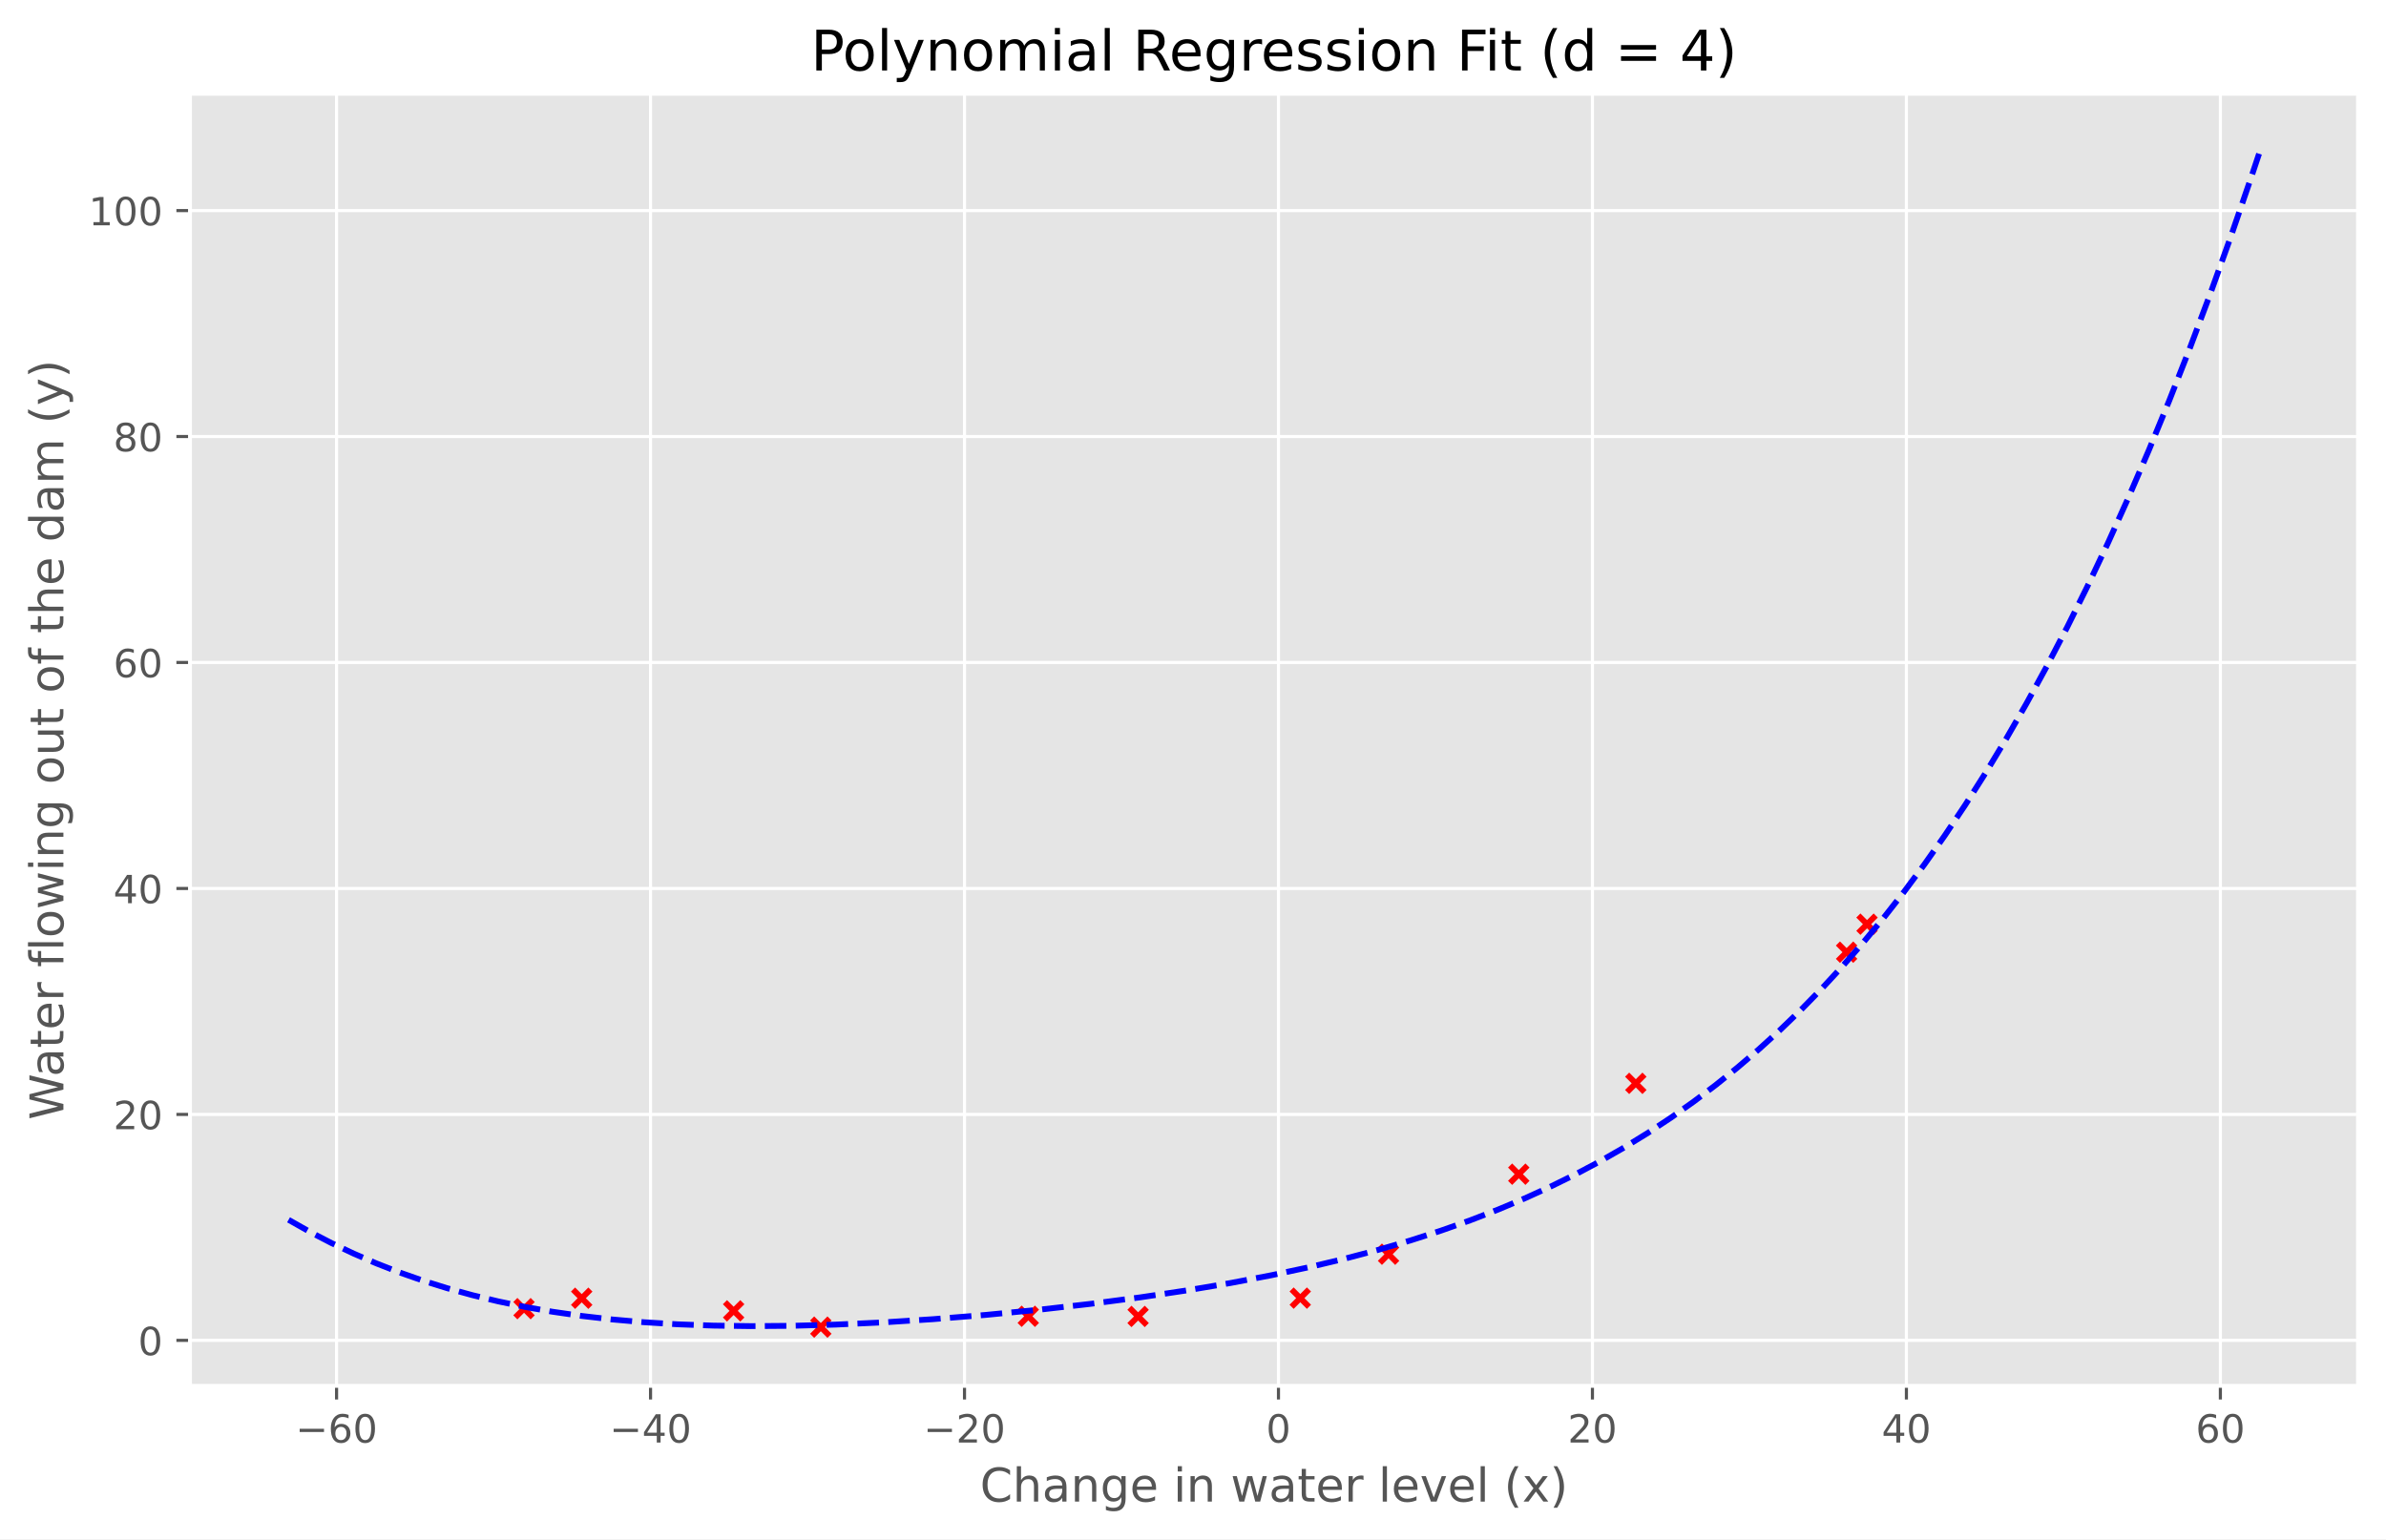
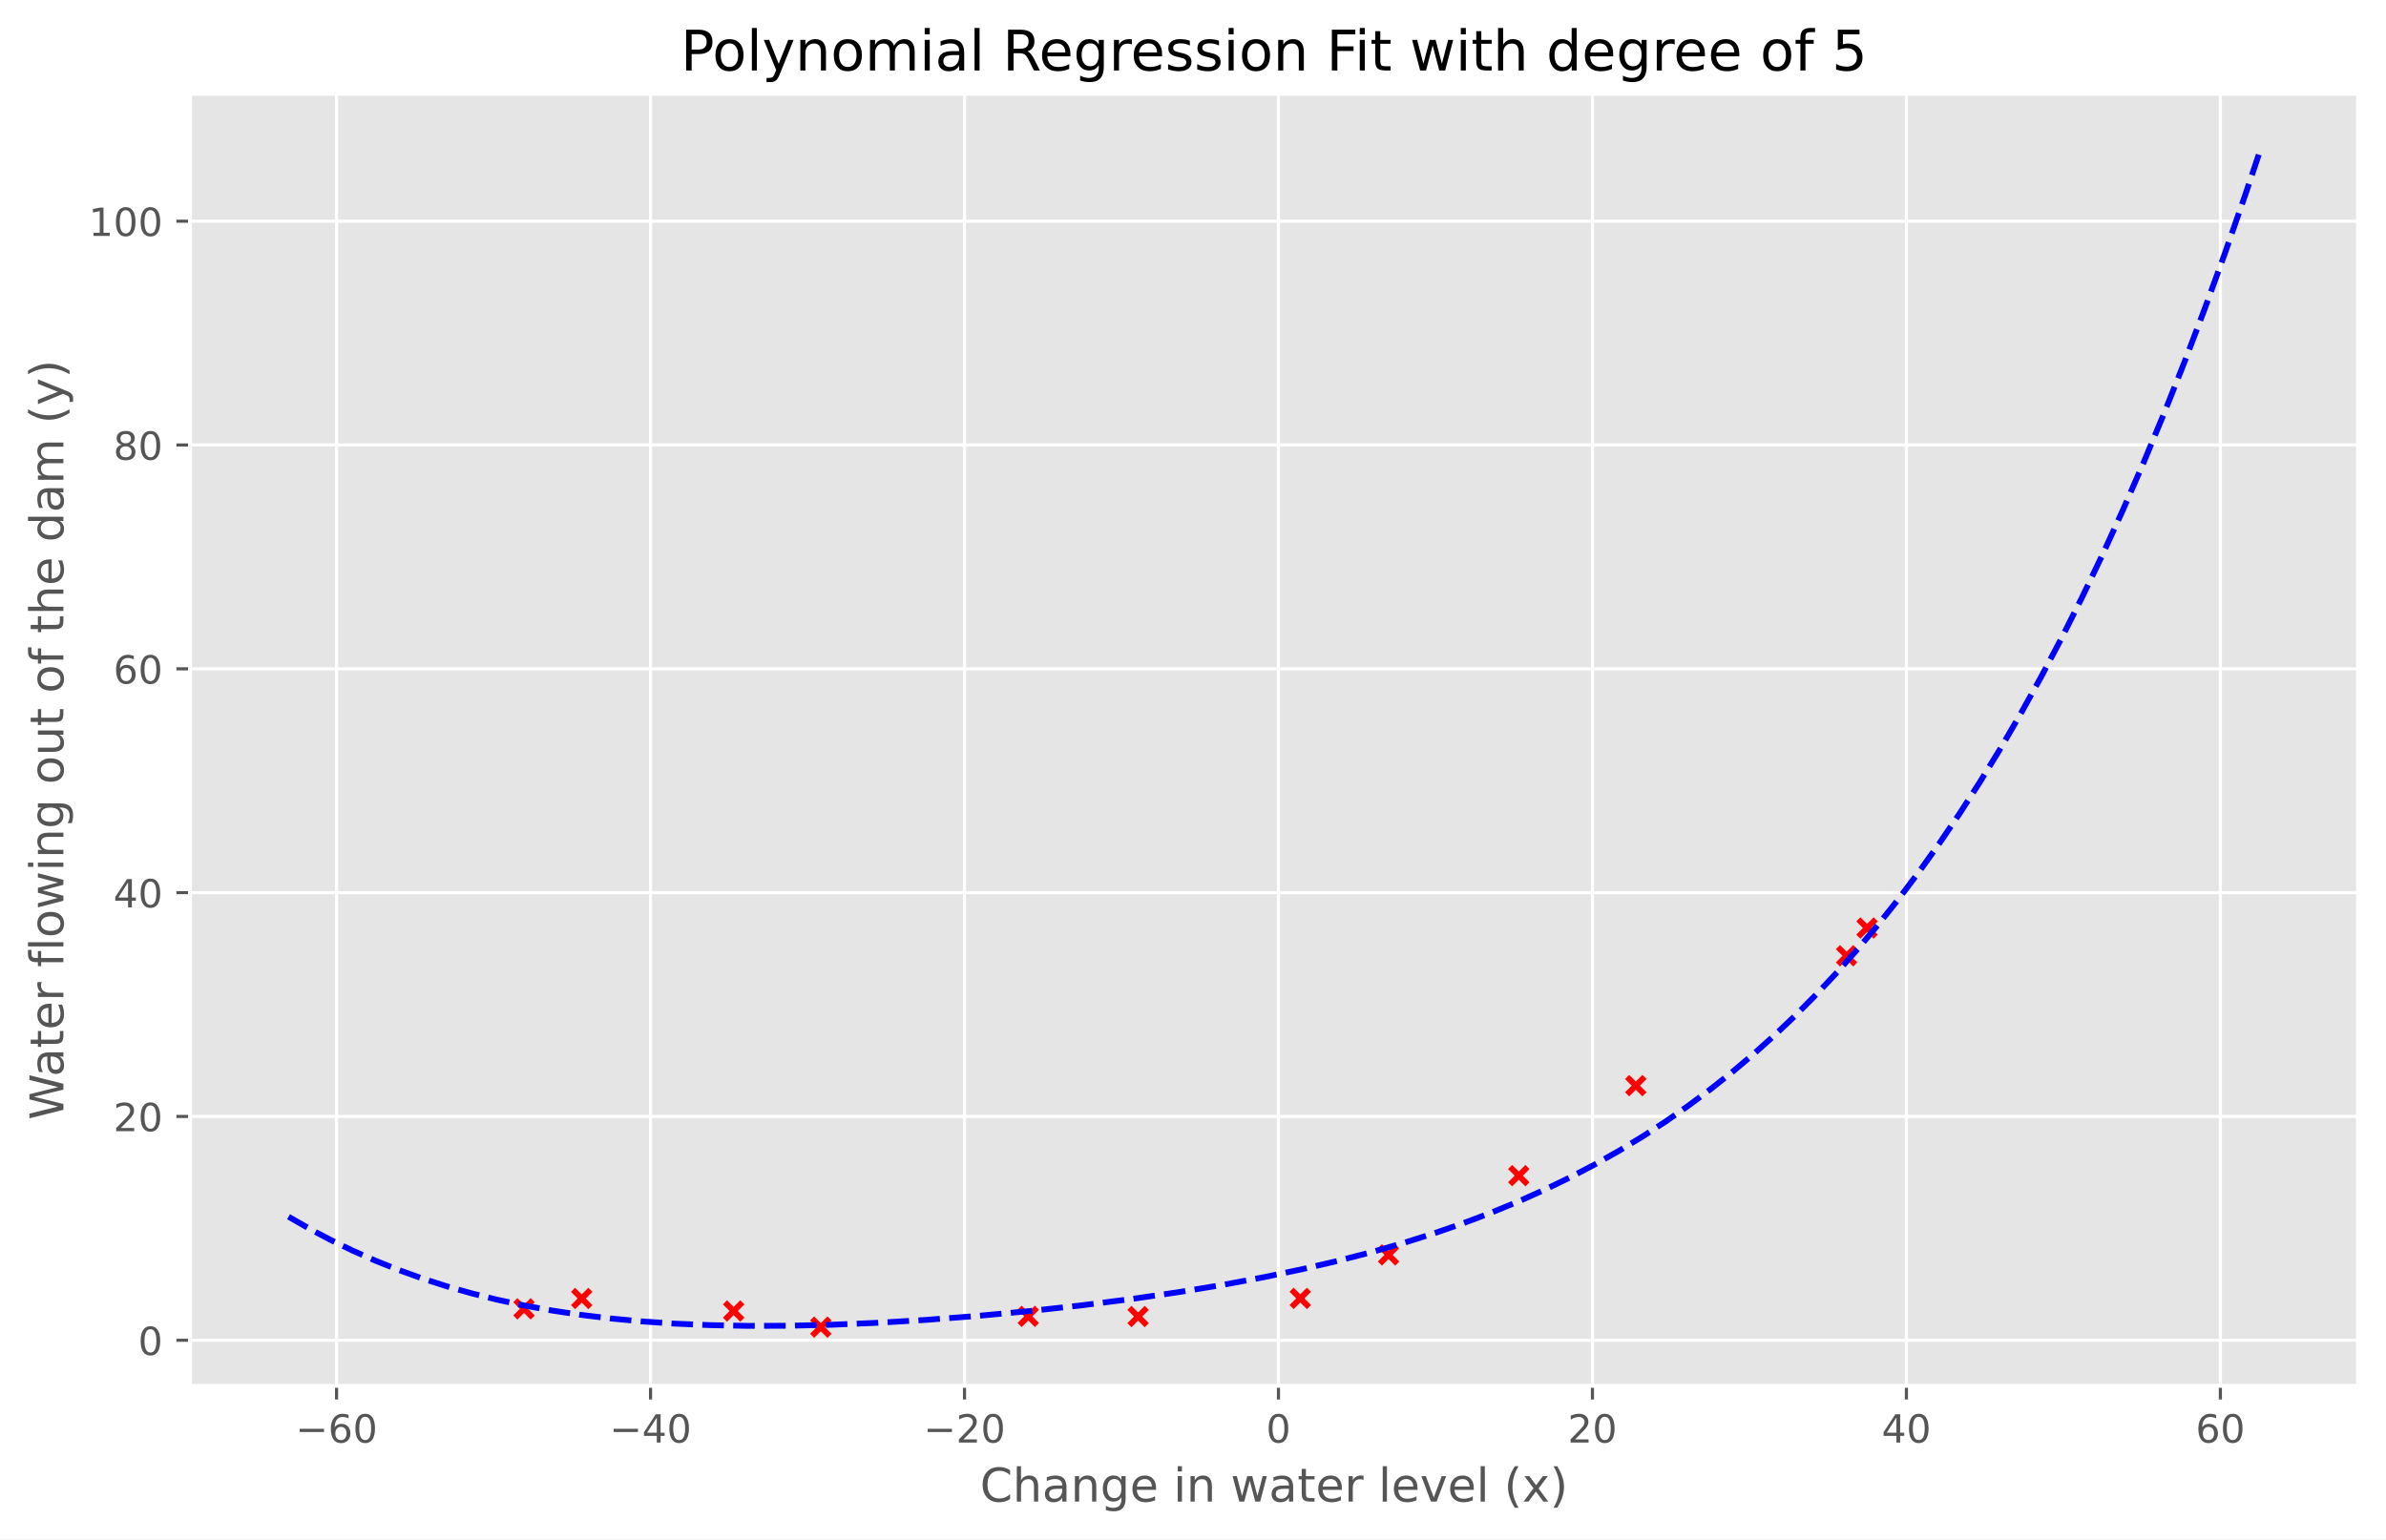
<svg xmlns="http://www.w3.org/2000/svg" xmlns:xlink="http://www.w3.org/1999/xlink" width="614.101pt" height="396.274pt" viewBox="0 0 614.101 396.274" version="1.1">
  <defs>
    <style type="text/css">*{stroke-linejoin: round; stroke-linecap: butt}</style>
  </defs>
  <g id="figure_1">
    <g id="patch_1">
      <path d="M 0 396.274  L 614.101 396.274  L 614.101 0  L 0 0  z " style="fill: #ffffff" />
    </g>
    <g id="axes_1">
      <g id="patch_2">
        <path d="M 48.901 356.782  L 606.901 356.782  L 606.901 24.142  L 48.901 24.142  z " style="fill: #e5e5e5" />
      </g>
      <g id="matplotlib.axis_1">
        <g id="xtick_1">
          <g id="line2d_1">
-             <path d="M 86.624 356.782  L 86.624 24.142  " clip-path="url(#p07efb77ffe)" style="fill: none; stroke: #ffffff; stroke-width: 0.8; stroke-linecap: square" />
+             <path d="M 86.624 356.782  L 86.624 24.142  " clip-path="url(#p1003ff3619)" style="fill: none; stroke: #ffffff; stroke-width: 0.8; stroke-linecap: square" />
          </g>
          <g id="line2d_2">
            <defs>
-               <path id="mcc8c26d8a4" d="M 0 0  L 0 3.5  " style="stroke: #555555; stroke-width: 0.8" />
+               <path id="me985b943e2" d="M 0 0  L 0 3.5  " style="stroke: #555555; stroke-width: 0.8" />
            </defs>
            <g>
-               <use xlink:href="#mcc8c26d8a4" x="86.624" y="356.782" style="fill: #555555; stroke: #555555; stroke-width: 0.8" />
+               <use xlink:href="#me985b943e2" x="86.624" y="356.782" style="fill: #555555; stroke: #555555; stroke-width: 0.8" />
            </g>
          </g>
          <g id="text_1">
            <g style="fill: #555555" transform="translate(76.07214 371.3802) scale(0.1 -0.1)">
              <defs>
                <path id="DejaVuSans-2212" d="M 678 2272  L 4684 2272  L 4684 1741  L 678 1741  L 678 2272  z " transform="scale(0.015625)" />
                <path id="DejaVuSans-36" d="M 2113 2584  Q 1688 2584 1439 2293  Q 1191 2003 1191 1497  Q 1191 994 1439 701  Q 1688 409 2113 409  Q 2538 409 2786 701  Q 3034 994 3034 1497  Q 3034 2003 2786 2293  Q 2538 2584 2113 2584  z M 3366 4563  L 3366 3988  Q 3128 4100 2886 4159  Q 2644 4219 2406 4219  Q 1781 4219 1451 3797  Q 1122 3375 1075 2522  Q 1259 2794 1537 2939  Q 1816 3084 2150 3084  Q 2853 3084 3261 2657  Q 3669 2231 3669 1497  Q 3669 778 3244 343  Q 2819 -91 2113 -91  Q 1303 -91 875 529  Q 447 1150 447 2328  Q 447 3434 972 4092  Q 1497 4750 2381 4750  Q 2619 4750 2861 4703  Q 3103 4656 3366 4563  z " transform="scale(0.015625)" />
                <path id="DejaVuSans-30" d="M 2034 4250  Q 1547 4250 1301 3770  Q 1056 3291 1056 2328  Q 1056 1369 1301 889  Q 1547 409 2034 409  Q 2525 409 2770 889  Q 3016 1369 3016 2328  Q 3016 3291 2770 3770  Q 2525 4250 2034 4250  z M 2034 4750  Q 2819 4750 3233 4129  Q 3647 3509 3647 2328  Q 3647 1150 3233 529  Q 2819 -91 2034 -91  Q 1250 -91 836 529  Q 422 1150 422 2328  Q 422 3509 836 4129  Q 1250 4750 2034 4750  z " transform="scale(0.015625)" />
              </defs>
              <use xlink:href="#DejaVuSans-2212" />
              <use xlink:href="#DejaVuSans-36" x="83.789" />
              <use xlink:href="#DejaVuSans-30" x="147.412" />
            </g>
          </g>
        </g>
        <g id="xtick_2">
          <g id="line2d_3">
-             <path d="M 167.433 356.782  L 167.433 24.142  " clip-path="url(#p07efb77ffe)" style="fill: none; stroke: #ffffff; stroke-width: 0.8; stroke-linecap: square" />
+             <path d="M 167.433 356.782  L 167.433 24.142  " clip-path="url(#p1003ff3619)" style="fill: none; stroke: #ffffff; stroke-width: 0.8; stroke-linecap: square" />
          </g>
          <g id="line2d_4">
            <g>
-               <use xlink:href="#mcc8c26d8a4" x="167.433" y="356.782" style="fill: #555555; stroke: #555555; stroke-width: 0.8" />
+               <use xlink:href="#me985b943e2" x="167.433" y="356.782" style="fill: #555555; stroke: #555555; stroke-width: 0.8" />
            </g>
          </g>
          <g id="text_2">
            <g style="fill: #555555" transform="translate(156.8802 371.3802) scale(0.1 -0.1)">
              <defs>
                <path id="DejaVuSans-34" d="M 2419 4116  L 825 1625  L 2419 1625  L 2419 4116  z M 2253 4666  L 3047 4666  L 3047 1625  L 3713 1625  L 3713 1100  L 3047 1100  L 3047 0  L 2419 0  L 2419 1100  L 313 1100  L 313 1709  L 2253 4666  z " transform="scale(0.015625)" />
              </defs>
              <use xlink:href="#DejaVuSans-2212" />
              <use xlink:href="#DejaVuSans-34" x="83.789" />
              <use xlink:href="#DejaVuSans-30" x="147.412" />
            </g>
          </g>
        </g>
        <g id="xtick_3">
          <g id="line2d_5">
-             <path d="M 248.241 356.782  L 248.241 24.142  " clip-path="url(#p07efb77ffe)" style="fill: none; stroke: #ffffff; stroke-width: 0.8; stroke-linecap: square" />
+             <path d="M 248.241 356.782  L 248.241 24.142  " clip-path="url(#p1003ff3619)" style="fill: none; stroke: #ffffff; stroke-width: 0.8; stroke-linecap: square" />
          </g>
          <g id="line2d_6">
            <g>
-               <use xlink:href="#mcc8c26d8a4" x="248.241" y="356.782" style="fill: #555555; stroke: #555555; stroke-width: 0.8" />
+               <use xlink:href="#me985b943e2" x="248.241" y="356.782" style="fill: #555555; stroke: #555555; stroke-width: 0.8" />
            </g>
          </g>
          <g id="text_3">
            <g style="fill: #555555" transform="translate(237.6883 371.3802) scale(0.1 -0.1)">
              <defs>
                <path id="DejaVuSans-32" d="M 1228 531  L 3431 531  L 3431 0  L 469 0  L 469 531  Q 828 903 1448 1529  Q 2069 2156 2228 2338  Q 2531 2678 2651 2914  Q 2772 3150 2772 3378  Q 2772 3750 2511 3984  Q 2250 4219 1831 4219  Q 1534 4219 1204 4116  Q 875 4013 500 3803  L 500 4441  Q 881 4594 1212 4672  Q 1544 4750 1819 4750  Q 2544 4750 2975 4387  Q 3406 4025 3406 3419  Q 3406 3131 3298 2873  Q 3191 2616 2906 2266  Q 2828 2175 2409 1742  Q 1991 1309 1228 531  z " transform="scale(0.015625)" />
              </defs>
              <use xlink:href="#DejaVuSans-2212" />
              <use xlink:href="#DejaVuSans-32" x="83.789" />
              <use xlink:href="#DejaVuSans-30" x="147.412" />
            </g>
          </g>
        </g>
        <g id="xtick_4">
          <g id="line2d_7">
-             <path d="M 329.049 356.782  L 329.049 24.142  " clip-path="url(#p07efb77ffe)" style="fill: none; stroke: #ffffff; stroke-width: 0.8; stroke-linecap: square" />
+             <path d="M 329.049 356.782  L 329.049 24.142  " clip-path="url(#p1003ff3619)" style="fill: none; stroke: #ffffff; stroke-width: 0.8; stroke-linecap: square" />
          </g>
          <g id="line2d_8">
            <g>
-               <use xlink:href="#mcc8c26d8a4" x="329.049" y="356.782" style="fill: #555555; stroke: #555555; stroke-width: 0.8" />
+               <use xlink:href="#me985b943e2" x="329.049" y="356.782" style="fill: #555555; stroke: #555555; stroke-width: 0.8" />
            </g>
          </g>
          <g id="text_4">
            <g style="fill: #555555" transform="translate(325.8675 371.3802) scale(0.1 -0.1)">
              <use xlink:href="#DejaVuSans-30" />
            </g>
          </g>
        </g>
        <g id="xtick_5">
          <g id="line2d_9">
-             <path d="M 409.857 356.782  L 409.857 24.142  " clip-path="url(#p07efb77ffe)" style="fill: none; stroke: #ffffff; stroke-width: 0.8; stroke-linecap: square" />
+             <path d="M 409.857 356.782  L 409.857 24.142  " clip-path="url(#p1003ff3619)" style="fill: none; stroke: #ffffff; stroke-width: 0.8; stroke-linecap: square" />
          </g>
          <g id="line2d_10">
            <g>
-               <use xlink:href="#mcc8c26d8a4" x="409.857" y="356.782" style="fill: #555555; stroke: #555555; stroke-width: 0.8" />
+               <use xlink:href="#me985b943e2" x="409.857" y="356.782" style="fill: #555555; stroke: #555555; stroke-width: 0.8" />
            </g>
          </g>
          <g id="text_5">
            <g style="fill: #555555" transform="translate(403.4943 371.3802) scale(0.1 -0.1)">
              <use xlink:href="#DejaVuSans-32" />
              <use xlink:href="#DejaVuSans-30" x="63.623" />
            </g>
          </g>
        </g>
        <g id="xtick_6">
          <g id="line2d_11">
-             <path d="M 490.665 356.782  L 490.665 24.142  " clip-path="url(#p07efb77ffe)" style="fill: none; stroke: #ffffff; stroke-width: 0.8; stroke-linecap: square" />
+             <path d="M 490.665 356.782  L 490.665 24.142  " clip-path="url(#p1003ff3619)" style="fill: none; stroke: #ffffff; stroke-width: 0.8; stroke-linecap: square" />
          </g>
          <g id="line2d_12">
            <g>
-               <use xlink:href="#mcc8c26d8a4" x="490.665" y="356.782" style="fill: #555555; stroke: #555555; stroke-width: 0.8" />
+               <use xlink:href="#me985b943e2" x="490.665" y="356.782" style="fill: #555555; stroke: #555555; stroke-width: 0.8" />
            </g>
          </g>
          <g id="text_6">
            <g style="fill: #555555" transform="translate(484.3024 371.3802) scale(0.1 -0.1)">
              <use xlink:href="#DejaVuSans-34" />
              <use xlink:href="#DejaVuSans-30" x="63.623" />
            </g>
          </g>
        </g>
        <g id="xtick_7">
          <g id="line2d_13">
-             <path d="M 571.473 356.782  L 571.473 24.142  " clip-path="url(#p07efb77ffe)" style="fill: none; stroke: #ffffff; stroke-width: 0.8; stroke-linecap: square" />
+             <path d="M 571.473 356.782  L 571.473 24.142  " clip-path="url(#p1003ff3619)" style="fill: none; stroke: #ffffff; stroke-width: 0.8; stroke-linecap: square" />
          </g>
          <g id="line2d_14">
            <g>
-               <use xlink:href="#mcc8c26d8a4" x="571.473" y="356.782" style="fill: #555555; stroke: #555555; stroke-width: 0.8" />
+               <use xlink:href="#me985b943e2" x="571.473" y="356.782" style="fill: #555555; stroke: #555555; stroke-width: 0.8" />
            </g>
          </g>
          <g id="text_7">
            <g style="fill: #555555" transform="translate(565.1105 371.3802) scale(0.1 -0.1)">
              <use xlink:href="#DejaVuSans-36" />
              <use xlink:href="#DejaVuSans-30" x="63.623" />
            </g>
          </g>
        </g>
        <g id="text_8">
          <g style="fill: #555555" transform="translate(252.2356 386.578) scale(0.12 -0.12)">
            <defs>
              <path id="DejaVuSans-43" d="M 4122 4306  L 4122 3641  Q 3803 3938 3442 4084  Q 3081 4231 2675 4231  Q 1875 4231 1450 3742  Q 1025 3253 1025 2328  Q 1025 1406 1450 917  Q 1875 428 2675 428  Q 3081 428 3442 575  Q 3803 722 4122 1019  L 4122 359  Q 3791 134 3420 21  Q 3050 -91 2638 -91  Q 1578 -91 968 557  Q 359 1206 359 2328  Q 359 3453 968 4101  Q 1578 4750 2638 4750  Q 3056 4750 3426 4639  Q 3797 4528 4122 4306  z " transform="scale(0.015625)" />
              <path id="DejaVuSans-68" d="M 3513 2113  L 3513 0  L 2938 0  L 2938 2094  Q 2938 2591 2744 2837  Q 2550 3084 2163 3084  Q 1697 3084 1428 2787  Q 1159 2491 1159 1978  L 1159 0  L 581 0  L 581 4863  L 1159 4863  L 1159 2956  Q 1366 3272 1645 3428  Q 1925 3584 2291 3584  Q 2894 3584 3203 3211  Q 3513 2838 3513 2113  z " transform="scale(0.015625)" />
              <path id="DejaVuSans-61" d="M 2194 1759  Q 1497 1759 1228 1600  Q 959 1441 959 1056  Q 959 750 1161 570  Q 1363 391 1709 391  Q 2188 391 2477 730  Q 2766 1069 2766 1631  L 2766 1759  L 2194 1759  z M 3341 1997  L 3341 0  L 2766 0  L 2766 531  Q 2569 213 2275 61  Q 1981 -91 1556 -91  Q 1019 -91 701 211  Q 384 513 384 1019  Q 384 1609 779 1909  Q 1175 2209 1959 2209  L 2766 2209  L 2766 2266  Q 2766 2663 2505 2880  Q 2244 3097 1772 3097  Q 1472 3097 1187 3025  Q 903 2953 641 2809  L 641 3341  Q 956 3463 1253 3523  Q 1550 3584 1831 3584  Q 2591 3584 2966 3190  Q 3341 2797 3341 1997  z " transform="scale(0.015625)" />
              <path id="DejaVuSans-6e" d="M 3513 2113  L 3513 0  L 2938 0  L 2938 2094  Q 2938 2591 2744 2837  Q 2550 3084 2163 3084  Q 1697 3084 1428 2787  Q 1159 2491 1159 1978  L 1159 0  L 581 0  L 581 3500  L 1159 3500  L 1159 2956  Q 1366 3272 1645 3428  Q 1925 3584 2291 3584  Q 2894 3584 3203 3211  Q 3513 2838 3513 2113  z " transform="scale(0.015625)" />
              <path id="DejaVuSans-67" d="M 2906 1791  Q 2906 2416 2648 2759  Q 2391 3103 1925 3103  Q 1463 3103 1205 2759  Q 947 2416 947 1791  Q 947 1169 1205 825  Q 1463 481 1925 481  Q 2391 481 2648 825  Q 2906 1169 2906 1791  z M 3481 434  Q 3481 -459 3084 -895  Q 2688 -1331 1869 -1331  Q 1566 -1331 1297 -1286  Q 1028 -1241 775 -1147  L 775 -588  Q 1028 -725 1275 -790  Q 1522 -856 1778 -856  Q 2344 -856 2625 -561  Q 2906 -266 2906 331  L 2906 616  Q 2728 306 2450 153  Q 2172 0 1784 0  Q 1141 0 747 490  Q 353 981 353 1791  Q 353 2603 747 3093  Q 1141 3584 1784 3584  Q 2172 3584 2450 3431  Q 2728 3278 2906 2969  L 2906 3500  L 3481 3500  L 3481 434  z " transform="scale(0.015625)" />
              <path id="DejaVuSans-65" d="M 3597 1894  L 3597 1613  L 953 1613  Q 991 1019 1311 708  Q 1631 397 2203 397  Q 2534 397 2845 478  Q 3156 559 3463 722  L 3463 178  Q 3153 47 2828 -22  Q 2503 -91 2169 -91  Q 1331 -91 842 396  Q 353 884 353 1716  Q 353 2575 817 3079  Q 1281 3584 2069 3584  Q 2775 3584 3186 3129  Q 3597 2675 3597 1894  z M 3022 2063  Q 3016 2534 2758 2815  Q 2500 3097 2075 3097  Q 1594 3097 1305 2825  Q 1016 2553 972 2059  L 3022 2063  z " transform="scale(0.015625)" />
              <path id="DejaVuSans-20" transform="scale(0.015625)" />
              <path id="DejaVuSans-69" d="M 603 3500  L 1178 3500  L 1178 0  L 603 0  L 603 3500  z M 603 4863  L 1178 4863  L 1178 4134  L 603 4134  L 603 4863  z " transform="scale(0.015625)" />
              <path id="DejaVuSans-77" d="M 269 3500  L 844 3500  L 1563 769  L 2278 3500  L 2956 3500  L 3675 769  L 4391 3500  L 4966 3500  L 4050 0  L 3372 0  L 2619 2869  L 1863 0  L 1184 0  L 269 3500  z " transform="scale(0.015625)" />
              <path id="DejaVuSans-74" d="M 1172 4494  L 1172 3500  L 2356 3500  L 2356 3053  L 1172 3053  L 1172 1153  Q 1172 725 1289 603  Q 1406 481 1766 481  L 2356 481  L 2356 0  L 1766 0  Q 1100 0 847 248  Q 594 497 594 1153  L 594 3053  L 172 3053  L 172 3500  L 594 3500  L 594 4494  L 1172 4494  z " transform="scale(0.015625)" />
              <path id="DejaVuSans-72" d="M 2631 2963  Q 2534 3019 2420 3045  Q 2306 3072 2169 3072  Q 1681 3072 1420 2755  Q 1159 2438 1159 1844  L 1159 0  L 581 0  L 581 3500  L 1159 3500  L 1159 2956  Q 1341 3275 1631 3429  Q 1922 3584 2338 3584  Q 2397 3584 2469 3576  Q 2541 3569 2628 3553  L 2631 2963  z " transform="scale(0.015625)" />
              <path id="DejaVuSans-6c" d="M 603 4863  L 1178 4863  L 1178 0  L 603 0  L 603 4863  z " transform="scale(0.015625)" />
              <path id="DejaVuSans-76" d="M 191 3500  L 800 3500  L 1894 563  L 2988 3500  L 3597 3500  L 2284 0  L 1503 0  L 191 3500  z " transform="scale(0.015625)" />
              <path id="DejaVuSans-28" d="M 1984 4856  Q 1566 4138 1362 3434  Q 1159 2731 1159 2009  Q 1159 1288 1364 580  Q 1569 -128 1984 -844  L 1484 -844  Q 1016 -109 783 600  Q 550 1309 550 2009  Q 550 2706 781 3412  Q 1013 4119 1484 4856  L 1984 4856  z " transform="scale(0.015625)" />
              <path id="DejaVuSans-78" d="M 3513 3500  L 2247 1797  L 3578 0  L 2900 0  L 1881 1375  L 863 0  L 184 0  L 1544 1831  L 300 3500  L 978 3500  L 1906 2253  L 2834 3500  L 3513 3500  z " transform="scale(0.015625)" />
              <path id="DejaVuSans-29" d="M 513 4856  L 1013 4856  Q 1481 4119 1714 3412  Q 1947 2706 1947 2009  Q 1947 1309 1714 600  Q 1481 -109 1013 -844  L 513 -844  Q 928 -128 1133 580  Q 1338 1288 1338 2009  Q 1338 2731 1133 3434  Q 928 4138 513 4856  z " transform="scale(0.015625)" />
            </defs>
            <use xlink:href="#DejaVuSans-43" />
            <use xlink:href="#DejaVuSans-68" x="69.824" />
            <use xlink:href="#DejaVuSans-61" x="133.203" />
            <use xlink:href="#DejaVuSans-6e" x="194.482" />
            <use xlink:href="#DejaVuSans-67" x="257.861" />
            <use xlink:href="#DejaVuSans-65" x="321.338" />
            <use xlink:href="#DejaVuSans-20" x="382.861" />
            <use xlink:href="#DejaVuSans-69" x="414.648" />
            <use xlink:href="#DejaVuSans-6e" x="442.432" />
            <use xlink:href="#DejaVuSans-20" x="505.811" />
            <use xlink:href="#DejaVuSans-77" x="537.598" />
            <use xlink:href="#DejaVuSans-61" x="619.385" />
            <use xlink:href="#DejaVuSans-74" x="680.664" />
            <use xlink:href="#DejaVuSans-65" x="719.873" />
            <use xlink:href="#DejaVuSans-72" x="781.396" />
            <use xlink:href="#DejaVuSans-20" x="822.51" />
            <use xlink:href="#DejaVuSans-6c" x="854.297" />
            <use xlink:href="#DejaVuSans-65" x="882.08" />
            <use xlink:href="#DejaVuSans-76" x="943.604" />
            <use xlink:href="#DejaVuSans-65" x="1002.783" />
            <use xlink:href="#DejaVuSans-6c" x="1064.307" />
            <use xlink:href="#DejaVuSans-20" x="1092.09" />
            <use xlink:href="#DejaVuSans-28" x="1123.877" />
            <use xlink:href="#DejaVuSans-78" x="1162.891" />
            <use xlink:href="#DejaVuSans-29" x="1222.07" />
          </g>
        </g>
      </g>
      <g id="matplotlib.axis_2">
        <g id="ytick_1">
          <g id="line2d_15">
-             <path d="M 48.901 345.074  L 606.901 345.074  " clip-path="url(#p07efb77ffe)" style="fill: none; stroke: #ffffff; stroke-width: 0.8; stroke-linecap: square" />
+             <path d="M 48.901 345.042  L 606.901 345.042  " clip-path="url(#p1003ff3619)" style="fill: none; stroke: #ffffff; stroke-width: 0.8; stroke-linecap: square" />
          </g>
          <g id="line2d_16">
            <defs>
-               <path id="mcd86d01dd5" d="M 0 0  L -3.5 0  " style="stroke: #555555; stroke-width: 0.8" />
+               <path id="ma250d62e89" d="M 0 0  L -3.5 0  " style="stroke: #555555; stroke-width: 0.8" />
            </defs>
            <g>
-               <use xlink:href="#mcd86d01dd5" x="48.901" y="345.074" style="fill: #555555; stroke: #555555; stroke-width: 0.8" />
+               <use xlink:href="#ma250d62e89" x="48.901" y="345.042" style="fill: #555555; stroke: #555555; stroke-width: 0.8" />
            </g>
          </g>
          <g id="text_9">
-             <g style="fill: #555555" transform="translate(35.53875 348.8737) scale(0.1 -0.1)">
+             <g style="fill: #555555" transform="translate(35.53875 348.8412) scale(0.1 -0.1)">
              <use xlink:href="#DejaVuSans-30" />
            </g>
          </g>
        </g>
        <g id="ytick_2">
          <g id="line2d_17">
-             <path d="M 48.901 286.901  L 606.901 286.901  " clip-path="url(#p07efb77ffe)" style="fill: none; stroke: #ffffff; stroke-width: 0.8; stroke-linecap: square" />
+             <path d="M 48.901 287.423  L 606.901 287.423  " clip-path="url(#p1003ff3619)" style="fill: none; stroke: #ffffff; stroke-width: 0.8; stroke-linecap: square" />
          </g>
          <g id="line2d_18">
            <g>
-               <use xlink:href="#mcd86d01dd5" x="48.901" y="286.901" style="fill: #555555; stroke: #555555; stroke-width: 0.8" />
+               <use xlink:href="#ma250d62e89" x="48.901" y="287.423" style="fill: #555555; stroke: #555555; stroke-width: 0.8" />
            </g>
          </g>
          <g id="text_10">
-             <g style="fill: #555555" transform="translate(29.17625 290.7005) scale(0.1 -0.1)">
+             <g style="fill: #555555" transform="translate(29.17625 291.222) scale(0.1 -0.1)">
              <use xlink:href="#DejaVuSans-32" />
              <use xlink:href="#DejaVuSans-30" x="63.623" />
            </g>
          </g>
        </g>
        <g id="ytick_3">
          <g id="line2d_19">
-             <path d="M 48.901 228.728  L 606.901 228.728  " clip-path="url(#p07efb77ffe)" style="fill: none; stroke: #ffffff; stroke-width: 0.8; stroke-linecap: square" />
+             <path d="M 48.901 229.804  L 606.901 229.804  " clip-path="url(#p1003ff3619)" style="fill: none; stroke: #ffffff; stroke-width: 0.8; stroke-linecap: square" />
          </g>
          <g id="line2d_20">
            <g>
-               <use xlink:href="#mcd86d01dd5" x="48.901" y="228.728" style="fill: #555555; stroke: #555555; stroke-width: 0.8" />
+               <use xlink:href="#ma250d62e89" x="48.901" y="229.804" style="fill: #555555; stroke: #555555; stroke-width: 0.8" />
            </g>
          </g>
          <g id="text_11">
-             <g style="fill: #555555" transform="translate(29.17625 232.5273) scale(0.1 -0.1)">
+             <g style="fill: #555555" transform="translate(29.17625 233.6028) scale(0.1 -0.1)">
              <use xlink:href="#DejaVuSans-34" />
              <use xlink:href="#DejaVuSans-30" x="63.623" />
            </g>
          </g>
        </g>
        <g id="ytick_4">
          <g id="line2d_21">
-             <path d="M 48.901 170.555  L 606.901 170.555  " clip-path="url(#p07efb77ffe)" style="fill: none; stroke: #ffffff; stroke-width: 0.8; stroke-linecap: square" />
+             <path d="M 48.901 172.184  L 606.901 172.184  " clip-path="url(#p1003ff3619)" style="fill: none; stroke: #ffffff; stroke-width: 0.8; stroke-linecap: square" />
          </g>
          <g id="line2d_22">
            <g>
-               <use xlink:href="#mcd86d01dd5" x="48.901" y="170.555" style="fill: #555555; stroke: #555555; stroke-width: 0.8" />
+               <use xlink:href="#ma250d62e89" x="48.901" y="172.184" style="fill: #555555; stroke: #555555; stroke-width: 0.8" />
            </g>
          </g>
          <g id="text_12">
-             <g style="fill: #555555" transform="translate(29.17625 174.354) scale(0.1 -0.1)">
+             <g style="fill: #555555" transform="translate(29.17625 175.9835) scale(0.1 -0.1)">
              <use xlink:href="#DejaVuSans-36" />
              <use xlink:href="#DejaVuSans-30" x="63.623" />
            </g>
          </g>
        </g>
        <g id="ytick_5">
          <g id="line2d_23">
-             <path d="M 48.901 112.382  L 606.901 112.382  " clip-path="url(#p07efb77ffe)" style="fill: none; stroke: #ffffff; stroke-width: 0.8; stroke-linecap: square" />
+             <path d="M 48.901 114.565  L 606.901 114.565  " clip-path="url(#p1003ff3619)" style="fill: none; stroke: #ffffff; stroke-width: 0.8; stroke-linecap: square" />
          </g>
          <g id="line2d_24">
            <g>
-               <use xlink:href="#mcd86d01dd5" x="48.901" y="112.382" style="fill: #555555; stroke: #555555; stroke-width: 0.8" />
+               <use xlink:href="#ma250d62e89" x="48.901" y="114.565" style="fill: #555555; stroke: #555555; stroke-width: 0.8" />
            </g>
          </g>
          <g id="text_13">
-             <g style="fill: #555555" transform="translate(29.17625 116.1808) scale(0.1 -0.1)">
+             <g style="fill: #555555" transform="translate(29.17625 118.3643) scale(0.1 -0.1)">
              <defs>
                <path id="DejaVuSans-38" d="M 2034 2216  Q 1584 2216 1326 1975  Q 1069 1734 1069 1313  Q 1069 891 1326 650  Q 1584 409 2034 409  Q 2484 409 2743 651  Q 3003 894 3003 1313  Q 3003 1734 2745 1975  Q 2488 2216 2034 2216  z M 1403 2484  Q 997 2584 770 2862  Q 544 3141 544 3541  Q 544 4100 942 4425  Q 1341 4750 2034 4750  Q 2731 4750 3128 4425  Q 3525 4100 3525 3541  Q 3525 3141 3298 2862  Q 3072 2584 2669 2484  Q 3125 2378 3379 2068  Q 3634 1759 3634 1313  Q 3634 634 3220 271  Q 2806 -91 2034 -91  Q 1263 -91 848 271  Q 434 634 434 1313  Q 434 1759 690 2068  Q 947 2378 1403 2484  z M 1172 3481  Q 1172 3119 1398 2916  Q 1625 2713 2034 2713  Q 2441 2713 2670 2916  Q 2900 3119 2900 3481  Q 2900 3844 2670 4047  Q 2441 4250 2034 4250  Q 1625 4250 1398 4047  Q 1172 3844 1172 3481  z " transform="scale(0.015625)" />
              </defs>
              <use xlink:href="#DejaVuSans-38" />
              <use xlink:href="#DejaVuSans-30" x="63.623" />
            </g>
          </g>
        </g>
        <g id="ytick_6">
          <g id="line2d_25">
-             <path d="M 48.901 54.208  L 606.901 54.208  " clip-path="url(#p07efb77ffe)" style="fill: none; stroke: #ffffff; stroke-width: 0.8; stroke-linecap: square" />
+             <path d="M 48.901 56.946  L 606.901 56.946  " clip-path="url(#p1003ff3619)" style="fill: none; stroke: #ffffff; stroke-width: 0.8; stroke-linecap: square" />
          </g>
          <g id="line2d_26">
            <g>
-               <use xlink:href="#mcd86d01dd5" x="48.901" y="54.208" style="fill: #555555; stroke: #555555; stroke-width: 0.8" />
+               <use xlink:href="#ma250d62e89" x="48.901" y="56.946" style="fill: #555555; stroke: #555555; stroke-width: 0.8" />
            </g>
          </g>
          <g id="text_14">
-             <g style="fill: #555555" transform="translate(22.81375 58.0076) scale(0.1 -0.1)">
+             <g style="fill: #555555" transform="translate(22.81375 60.74511) scale(0.1 -0.1)">
              <defs>
                <path id="DejaVuSans-31" d="M 794 531  L 1825 531  L 1825 4091  L 703 3866  L 703 4441  L 1819 4666  L 2450 4666  L 2450 531  L 3481 531  L 3481 0  L 794 0  L 794 531  z " transform="scale(0.015625)" />
              </defs>
              <use xlink:href="#DejaVuSans-31" />
              <use xlink:href="#DejaVuSans-30" x="63.623" />
              <use xlink:href="#DejaVuSans-30" x="127.246" />
            </g>
          </g>
        </g>
        <g id="text_15">
          <g style="fill: #555555" transform="translate(16.31812 288.2955) rotate(-90) scale(0.12 -0.12)">
            <defs>
              <path id="DejaVuSans-57" d="M 213 4666  L 850 4666  L 1831 722  L 2809 4666  L 3519 4666  L 4500 722  L 5478 4666  L 6119 4666  L 4947 0  L 4153 0  L 3169 4050  L 2175 0  L 1381 0  L 213 4666  z " transform="scale(0.015625)" />
              <path id="DejaVuSans-66" d="M 2375 4863  L 2375 4384  L 1825 4384  Q 1516 4384 1395 4259  Q 1275 4134 1275 3809  L 1275 3500  L 2222 3500  L 2222 3053  L 1275 3053  L 1275 0  L 697 0  L 697 3053  L 147 3053  L 147 3500  L 697 3500  L 697 3744  Q 697 4328 969 4595  Q 1241 4863 1831 4863  L 2375 4863  z " transform="scale(0.015625)" />
              <path id="DejaVuSans-6f" d="M 1959 3097  Q 1497 3097 1228 2736  Q 959 2375 959 1747  Q 959 1119 1226 758  Q 1494 397 1959 397  Q 2419 397 2687 759  Q 2956 1122 2956 1747  Q 2956 2369 2687 2733  Q 2419 3097 1959 3097  z M 1959 3584  Q 2709 3584 3137 3096  Q 3566 2609 3566 1747  Q 3566 888 3137 398  Q 2709 -91 1959 -91  Q 1206 -91 779 398  Q 353 888 353 1747  Q 353 2609 779 3096  Q 1206 3584 1959 3584  z " transform="scale(0.015625)" />
              <path id="DejaVuSans-75" d="M 544 1381  L 544 3500  L 1119 3500  L 1119 1403  Q 1119 906 1312 657  Q 1506 409 1894 409  Q 2359 409 2629 706  Q 2900 1003 2900 1516  L 2900 3500  L 3475 3500  L 3475 0  L 2900 0  L 2900 538  Q 2691 219 2414 64  Q 2138 -91 1772 -91  Q 1169 -91 856 284  Q 544 659 544 1381  z M 1991 3584  L 1991 3584  z " transform="scale(0.015625)" />
              <path id="DejaVuSans-64" d="M 2906 2969  L 2906 4863  L 3481 4863  L 3481 0  L 2906 0  L 2906 525  Q 2725 213 2448 61  Q 2172 -91 1784 -91  Q 1150 -91 751 415  Q 353 922 353 1747  Q 353 2572 751 3078  Q 1150 3584 1784 3584  Q 2172 3584 2448 3432  Q 2725 3281 2906 2969  z M 947 1747  Q 947 1113 1208 752  Q 1469 391 1925 391  Q 2381 391 2643 752  Q 2906 1113 2906 1747  Q 2906 2381 2643 2742  Q 2381 3103 1925 3103  Q 1469 3103 1208 2742  Q 947 2381 947 1747  z " transform="scale(0.015625)" />
              <path id="DejaVuSans-6d" d="M 3328 2828  Q 3544 3216 3844 3400  Q 4144 3584 4550 3584  Q 5097 3584 5394 3201  Q 5691 2819 5691 2113  L 5691 0  L 5113 0  L 5113 2094  Q 5113 2597 4934 2840  Q 4756 3084 4391 3084  Q 3944 3084 3684 2787  Q 3425 2491 3425 1978  L 3425 0  L 2847 0  L 2847 2094  Q 2847 2600 2669 2842  Q 2491 3084 2119 3084  Q 1678 3084 1418 2786  Q 1159 2488 1159 1978  L 1159 0  L 581 0  L 581 3500  L 1159 3500  L 1159 2956  Q 1356 3278 1631 3431  Q 1906 3584 2284 3584  Q 2666 3584 2933 3390  Q 3200 3197 3328 2828  z " transform="scale(0.015625)" />
              <path id="DejaVuSans-79" d="M 2059 -325  Q 1816 -950 1584 -1140  Q 1353 -1331 966 -1331  L 506 -1331  L 506 -850  L 844 -850  Q 1081 -850 1212 -737  Q 1344 -625 1503 -206  L 1606 56  L 191 3500  L 800 3500  L 1894 763  L 2988 3500  L 3597 3500  L 2059 -325  z " transform="scale(0.015625)" />
            </defs>
            <use xlink:href="#DejaVuSans-57" />
            <use xlink:href="#DejaVuSans-61" x="92.502" />
            <use xlink:href="#DejaVuSans-74" x="153.781" />
            <use xlink:href="#DejaVuSans-65" x="192.99" />
            <use xlink:href="#DejaVuSans-72" x="254.514" />
            <use xlink:href="#DejaVuSans-20" x="295.627" />
            <use xlink:href="#DejaVuSans-66" x="327.414" />
            <use xlink:href="#DejaVuSans-6c" x="362.619" />
            <use xlink:href="#DejaVuSans-6f" x="390.402" />
            <use xlink:href="#DejaVuSans-77" x="451.584" />
            <use xlink:href="#DejaVuSans-69" x="533.371" />
            <use xlink:href="#DejaVuSans-6e" x="561.154" />
            <use xlink:href="#DejaVuSans-67" x="624.533" />
            <use xlink:href="#DejaVuSans-20" x="688.01" />
            <use xlink:href="#DejaVuSans-6f" x="719.797" />
            <use xlink:href="#DejaVuSans-75" x="780.979" />
            <use xlink:href="#DejaVuSans-74" x="844.357" />
            <use xlink:href="#DejaVuSans-20" x="883.566" />
            <use xlink:href="#DejaVuSans-6f" x="915.354" />
            <use xlink:href="#DejaVuSans-66" x="976.535" />
            <use xlink:href="#DejaVuSans-20" x="1011.74" />
            <use xlink:href="#DejaVuSans-74" x="1043.527" />
            <use xlink:href="#DejaVuSans-68" x="1082.736" />
            <use xlink:href="#DejaVuSans-65" x="1146.115" />
            <use xlink:href="#DejaVuSans-20" x="1207.639" />
            <use xlink:href="#DejaVuSans-64" x="1239.426" />
            <use xlink:href="#DejaVuSans-61" x="1302.902" />
            <use xlink:href="#DejaVuSans-6d" x="1364.182" />
            <use xlink:href="#DejaVuSans-20" x="1461.594" />
            <use xlink:href="#DejaVuSans-28" x="1493.381" />
            <use xlink:href="#DejaVuSans-79" x="1532.395" />
            <use xlink:href="#DejaVuSans-29" x="1591.574" />
          </g>
        </g>
      </g>
      <g id="PathCollection_1">
        <defs>
-           <path id="mfe4f1c1195" d="M -2.236 2.236  L 2.236 -2.236  M -2.236 -2.236  L 2.236 2.236  " style="stroke: #ff0000; stroke-width: 1.5" />
+           <path id="md2dc0dc9b6" d="M -2.236 2.236  L 2.236 -2.236  M -2.236 -2.236  L 2.236 2.236  " style="stroke: #ff0000; stroke-width: 1.5" />
        </defs>
-         <g clip-path="url(#p07efb77ffe)">
-           <use xlink:href="#mfe4f1c1195" x="264.657" y="338.867" style="fill: #ff0000; stroke: #ff0000; stroke-width: 1.5" />
-           <use xlink:href="#mfe4f1c1195" x="211.259" y="341.662" style="fill: #ff0000; stroke: #ff0000; stroke-width: 1.5" />
-           <use xlink:href="#mfe4f1c1195" x="475.271" y="245.136" style="fill: #ff0000; stroke: #ff0000; stroke-width: 1.5" />
-           <use xlink:href="#mfe4f1c1195" x="480.532" y="237.925" style="fill: #ff0000; stroke: #ff0000; stroke-width: 1.5" />
-           <use xlink:href="#mfe4f1c1195" x="134.871" y="336.904" style="fill: #ff0000; stroke: #ff0000; stroke-width: 1.5" />
-           <use xlink:href="#mfe4f1c1195" x="292.921" y="338.905" style="fill: #ff0000; stroke: #ff0000; stroke-width: 1.5" />
-           <use xlink:href="#mfe4f1c1195" x="390.899" y="302.288" style="fill: #ff0000; stroke: #ff0000; stroke-width: 1.5" />
-           <use xlink:href="#mfe4f1c1195" x="188.822" y="337.471" style="fill: #ff0000; stroke: #ff0000; stroke-width: 1.5" />
-           <use xlink:href="#mfe4f1c1195" x="334.662" y="334.196" style="fill: #ff0000; stroke: #ff0000; stroke-width: 1.5" />
-           <use xlink:href="#mfe4f1c1195" x="149.719" y="334.22" style="fill: #ff0000; stroke: #ff0000; stroke-width: 1.5" />
-           <use xlink:href="#mfe4f1c1195" x="357.386" y="322.888" style="fill: #ff0000; stroke: #ff0000; stroke-width: 1.5" />
-           <use xlink:href="#mfe4f1c1195" x="421.02" y="278.897" style="fill: #ff0000; stroke: #ff0000; stroke-width: 1.5" />
+         <g clip-path="url(#p1003ff3619)">
+           <use xlink:href="#md2dc0dc9b6" x="264.657" y="338.893" style="fill: #ff0000; stroke: #ff0000; stroke-width: 1.5" />
+           <use xlink:href="#md2dc0dc9b6" x="211.259" y="341.662" style="fill: #ff0000; stroke: #ff0000; stroke-width: 1.5" />
+           <use xlink:href="#md2dc0dc9b6" x="475.271" y="246.055" style="fill: #ff0000; stroke: #ff0000; stroke-width: 1.5" />
+           <use xlink:href="#md2dc0dc9b6" x="480.532" y="238.913" style="fill: #ff0000; stroke: #ff0000; stroke-width: 1.5" />
+           <use xlink:href="#md2dc0dc9b6" x="134.871" y="336.949" style="fill: #ff0000; stroke: #ff0000; stroke-width: 1.5" />
+           <use xlink:href="#md2dc0dc9b6" x="292.921" y="338.931" style="fill: #ff0000; stroke: #ff0000; stroke-width: 1.5" />
+           <use xlink:href="#md2dc0dc9b6" x="390.899" y="302.663" style="fill: #ff0000; stroke: #ff0000; stroke-width: 1.5" />
+           <use xlink:href="#md2dc0dc9b6" x="188.822" y="337.511" style="fill: #ff0000; stroke: #ff0000; stroke-width: 1.5" />
+           <use xlink:href="#md2dc0dc9b6" x="334.662" y="334.267" style="fill: #ff0000; stroke: #ff0000; stroke-width: 1.5" />
+           <use xlink:href="#md2dc0dc9b6" x="149.719" y="334.291" style="fill: #ff0000; stroke: #ff0000; stroke-width: 1.5" />
+           <use xlink:href="#md2dc0dc9b6" x="357.386" y="323.067" style="fill: #ff0000; stroke: #ff0000; stroke-width: 1.5" />
+           <use xlink:href="#md2dc0dc9b6" x="421.02" y="279.494" style="fill: #ff0000; stroke: #ff0000; stroke-width: 1.5" />
        </g>
      </g>
      <g id="line2d_27">
-         <path d="M 74.265 314.029  L 79.719 317.112  L 85.376 320.048  L 91.033 322.732  L 96.891 325.26  L 102.75 327.547  L 108.81 329.675  L 115.073 331.634  L 121.538 333.419  L 128.204 335.025  L 135.073 336.449  L 142.144 337.688  L 149.618 338.77  L 157.497 339.679  L 165.78 340.403  L 174.467 340.935  L 183.558 341.269  L 193.255 341.403  L 203.76 341.323  L 215.073 341.009  L 227.194 340.445  L 240.123 339.615  L 253.659 338.52  L 267.396 337.183  L 280.73 335.665  L 293.457 333.998  L 305.578 332.187  L 316.689 330.308  L 327.194 328.308  L 336.891 326.238  L 345.982 324.077  L 354.669 321.785  L 362.952 319.367  L 370.831 316.834  L 378.305 314.197  L 385.578 311.393  L 392.447 308.508  L 399.113 305.47  L 405.578 302.284  L 411.841 298.954  L 418.103 295.367  L 424.164 291.636  L 430.022 287.77  L 435.881 283.635  L 441.538 279.371  L 447.194 274.825  L 452.649 270.162  L 458.103 265.208  L 463.558 259.951  L 469.012 254.375  L 474.265 248.689  L 479.517 242.68  L 484.77 236.333  L 490.022 229.633  L 495.275 222.565  L 500.528 215.114  L 505.78 207.265  L 511.033 199  L 516.285 190.305  L 521.538 181.162  L 526.79 171.555  L 532.043 161.465  L 537.295 150.875  L 542.548 139.767  L 547.8 128.123  L 553.053 115.924  L 558.305 103.151  L 563.558 89.784  L 568.81 75.804  L 574.063 61.191  L 579.315 45.923  L 581.538 39.262  L 581.538 39.262  " clip-path="url(#p07efb77ffe)" style="fill: none; stroke-dasharray: 5.55,2.4; stroke-dashoffset: 0; stroke: #0000ff; stroke-width: 1.5" />
+         <path d="M 74.265 313.238  L 79.719 316.372  L 85.174 319.255  L 90.831 321.996  L 96.689 324.581  L 102.548 326.922  L 108.608 329.103  L 114.871 331.115  L 121.336 332.951  L 128.002 334.607  L 134.871 336.079  L 141.942 337.366  L 149.416 338.494  L 157.093 339.427  L 165.174 340.185  L 173.659 340.759  L 182.75 341.148  L 192.447 341.335  L 202.75 341.308  L 213.861 341.052  L 225.78 340.55  L 238.305 339.798  L 251.437 338.79  L 264.972 337.527  L 278.305 336.062  L 291.235 334.418  L 303.356 332.655  L 314.669 330.786  L 325.174 328.83  L 335.073 326.762  L 344.366 324.593  L 353.053 322.34  L 361.336 319.965  L 369.214 317.476  L 376.689 314.885  L 383.962 312.13  L 391.033 309.209  L 397.699 306.218  L 404.164 303.079  L 410.427 299.799  L 416.689 296.267  L 422.75 292.592  L 428.608 288.784  L 434.467 284.71  L 440.123 280.509  L 445.78 276.031  L 451.235 271.436  L 456.689 266.554  L 462.144 261.373  L 467.598 255.877  L 472.851 250.272  L 478.103 244.348  L 483.356 238.09  L 488.608 231.483  L 493.861 224.512  L 499.113 217.163  L 504.366 209.42  L 509.618 201.266  L 514.871 192.687  L 520.123 183.664  L 525.376 174.182  L 530.629 164.222  L 535.881 153.768  L 541.134 142.801  L 546.386 131.303  L 551.639 119.255  L 556.891 106.639  L 562.144 93.435  L 567.396 79.624  L 572.649 65.184  L 577.901 50.097  L 581.538 39.262  L 581.538 39.262  " clip-path="url(#p1003ff3619)" style="fill: none; stroke-dasharray: 5.55,2.4; stroke-dashoffset: 0; stroke: #0000ff; stroke-width: 1.5" />
      </g>
      <g id="patch_3">
        <path d="M 48.901 356.782  L 48.901 24.142  " style="fill: none; stroke: #ffffff; stroke-linejoin: miter; stroke-linecap: square" />
      </g>
      <g id="patch_4">
        <path d="M 606.901 356.782  L 606.901 24.142  " style="fill: none; stroke: #ffffff; stroke-linejoin: miter; stroke-linecap: square" />
      </g>
      <g id="patch_5">
        <path d="M 48.901 356.782  L 606.901 356.782  " style="fill: none; stroke: #ffffff; stroke-linejoin: miter; stroke-linecap: square" />
      </g>
      <g id="patch_6">
        <path d="M 48.901 24.142  L 606.901 24.142  " style="fill: none; stroke: #ffffff; stroke-linejoin: miter; stroke-linecap: square" />
      </g>
      <g id="text_16">
-         <g transform="translate(208.694 18.14175) scale(0.144 -0.144)">
+         <g transform="translate(175.1836 18.14175) scale(0.144 -0.144)">
          <defs>
            <path id="DejaVuSans-50" d="M 1259 4147  L 1259 2394  L 2053 2394  Q 2494 2394 2734 2622  Q 2975 2850 2975 3272  Q 2975 3691 2734 3919  Q 2494 4147 2053 4147  L 1259 4147  z M 628 4666  L 2053 4666  Q 2838 4666 3239 4311  Q 3641 3956 3641 3272  Q 3641 2581 3239 2228  Q 2838 1875 2053 1875  L 1259 1875  L 1259 0  L 628 0  L 628 4666  z " transform="scale(0.015625)" />
            <path id="DejaVuSans-52" d="M 2841 2188  Q 3044 2119 3236 1894  Q 3428 1669 3622 1275  L 4263 0  L 3584 0  L 2988 1197  Q 2756 1666 2539 1819  Q 2322 1972 1947 1972  L 1259 1972  L 1259 0  L 628 0  L 628 4666  L 2053 4666  Q 2853 4666 3247 4331  Q 3641 3997 3641 3322  Q 3641 2881 3436 2590  Q 3231 2300 2841 2188  z M 1259 4147  L 1259 2491  L 2053 2491  Q 2509 2491 2742 2702  Q 2975 2913 2975 3322  Q 2975 3731 2742 3939  Q 2509 4147 2053 4147  L 1259 4147  z " transform="scale(0.015625)" />
            <path id="DejaVuSans-73" d="M 2834 3397  L 2834 2853  Q 2591 2978 2328 3040  Q 2066 3103 1784 3103  Q 1356 3103 1142 2972  Q 928 2841 928 2578  Q 928 2378 1081 2264  Q 1234 2150 1697 2047  L 1894 2003  Q 2506 1872 2764 1633  Q 3022 1394 3022 966  Q 3022 478 2636 193  Q 2250 -91 1575 -91  Q 1294 -91 989 -36  Q 684 19 347 128  L 347 722  Q 666 556 975 473  Q 1284 391 1588 391  Q 1994 391 2212 530  Q 2431 669 2431 922  Q 2431 1156 2273 1281  Q 2116 1406 1581 1522  L 1381 1569  Q 847 1681 609 1914  Q 372 2147 372 2553  Q 372 3047 722 3315  Q 1072 3584 1716 3584  Q 2034 3584 2315 3537  Q 2597 3491 2834 3397  z " transform="scale(0.015625)" />
            <path id="DejaVuSans-46" d="M 628 4666  L 3309 4666  L 3309 4134  L 1259 4134  L 1259 2759  L 3109 2759  L 3109 2228  L 1259 2228  L 1259 0  L 628 0  L 628 4666  z " transform="scale(0.015625)" />
-             <path id="DejaVuSans-3d" d="M 678 2906  L 4684 2906  L 4684 2381  L 678 2381  L 678 2906  z M 678 1631  L 4684 1631  L 4684 1100  L 678 1100  L 678 1631  z " transform="scale(0.015625)" />
+             <path id="DejaVuSans-35" d="M 691 4666  L 3169 4666  L 3169 4134  L 1269 4134  L 1269 2991  Q 1406 3038 1543 3061  Q 1681 3084 1819 3084  Q 2600 3084 3056 2656  Q 3513 2228 3513 1497  Q 3513 744 3044 326  Q 2575 -91 1722 -91  Q 1428 -91 1123 -41  Q 819 9 494 109  L 494 744  Q 775 591 1075 516  Q 1375 441 1709 441  Q 2250 441 2565 725  Q 2881 1009 2881 1497  Q 2881 1984 2565 2268  Q 2250 2553 1709 2553  Q 1456 2553 1204 2497  Q 953 2441 691 2322  L 691 4666  z " transform="scale(0.015625)" />
          </defs>
          <use xlink:href="#DejaVuSans-50" />
          <use xlink:href="#DejaVuSans-6f" x="56.678" />
          <use xlink:href="#DejaVuSans-6c" x="117.859" />
          <use xlink:href="#DejaVuSans-79" x="145.643" />
          <use xlink:href="#DejaVuSans-6e" x="204.822" />
          <use xlink:href="#DejaVuSans-6f" x="268.201" />
          <use xlink:href="#DejaVuSans-6d" x="329.383" />
          <use xlink:href="#DejaVuSans-69" x="426.795" />
          <use xlink:href="#DejaVuSans-61" x="454.578" />
          <use xlink:href="#DejaVuSans-6c" x="515.857" />
          <use xlink:href="#DejaVuSans-20" x="543.641" />
          <use xlink:href="#DejaVuSans-52" x="575.428" />
          <use xlink:href="#DejaVuSans-65" x="640.41" />
          <use xlink:href="#DejaVuSans-67" x="701.934" />
          <use xlink:href="#DejaVuSans-72" x="765.41" />
          <use xlink:href="#DejaVuSans-65" x="804.273" />
          <use xlink:href="#DejaVuSans-73" x="865.797" />
          <use xlink:href="#DejaVuSans-73" x="917.896" />
          <use xlink:href="#DejaVuSans-69" x="969.996" />
          <use xlink:href="#DejaVuSans-6f" x="997.779" />
          <use xlink:href="#DejaVuSans-6e" x="1058.961" />
          <use xlink:href="#DejaVuSans-20" x="1122.34" />
          <use xlink:href="#DejaVuSans-46" x="1154.127" />
          <use xlink:href="#DejaVuSans-69" x="1204.396" />
          <use xlink:href="#DejaVuSans-74" x="1232.18" />
          <use xlink:href="#DejaVuSans-20" x="1271.389" />
-           <use xlink:href="#DejaVuSans-28" x="1303.176" />
-           <use xlink:href="#DejaVuSans-64" x="1342.189" />
-           <use xlink:href="#DejaVuSans-20" x="1405.666" />
-           <use xlink:href="#DejaVuSans-3d" x="1437.453" />
-           <use xlink:href="#DejaVuSans-20" x="1521.242" />
-           <use xlink:href="#DejaVuSans-34" x="1553.029" />
-           <use xlink:href="#DejaVuSans-29" x="1616.652" />
+           <use xlink:href="#DejaVuSans-77" x="1303.176" />
+           <use xlink:href="#DejaVuSans-69" x="1384.963" />
+           <use xlink:href="#DejaVuSans-74" x="1412.746" />
+           <use xlink:href="#DejaVuSans-68" x="1451.955" />
+           <use xlink:href="#DejaVuSans-20" x="1515.334" />
+           <use xlink:href="#DejaVuSans-64" x="1547.121" />
+           <use xlink:href="#DejaVuSans-65" x="1610.598" />
+           <use xlink:href="#DejaVuSans-67" x="1672.121" />
+           <use xlink:href="#DejaVuSans-72" x="1735.598" />
+           <use xlink:href="#DejaVuSans-65" x="1774.461" />
+           <use xlink:href="#DejaVuSans-65" x="1835.984" />
+           <use xlink:href="#DejaVuSans-20" x="1897.508" />
+           <use xlink:href="#DejaVuSans-6f" x="1929.295" />
+           <use xlink:href="#DejaVuSans-66" x="1990.477" />
+           <use xlink:href="#DejaVuSans-20" x="2025.682" />
+           <use xlink:href="#DejaVuSans-35" x="2057.469" />
        </g>
      </g>
    </g>
  </g>
  <defs>
-     <clipPath id="p07efb77ffe">
+     <clipPath id="p1003ff3619">
      <rect x="48.901" y="24.142" width="558" height="332.64" />
    </clipPath>
  </defs>
</svg>
